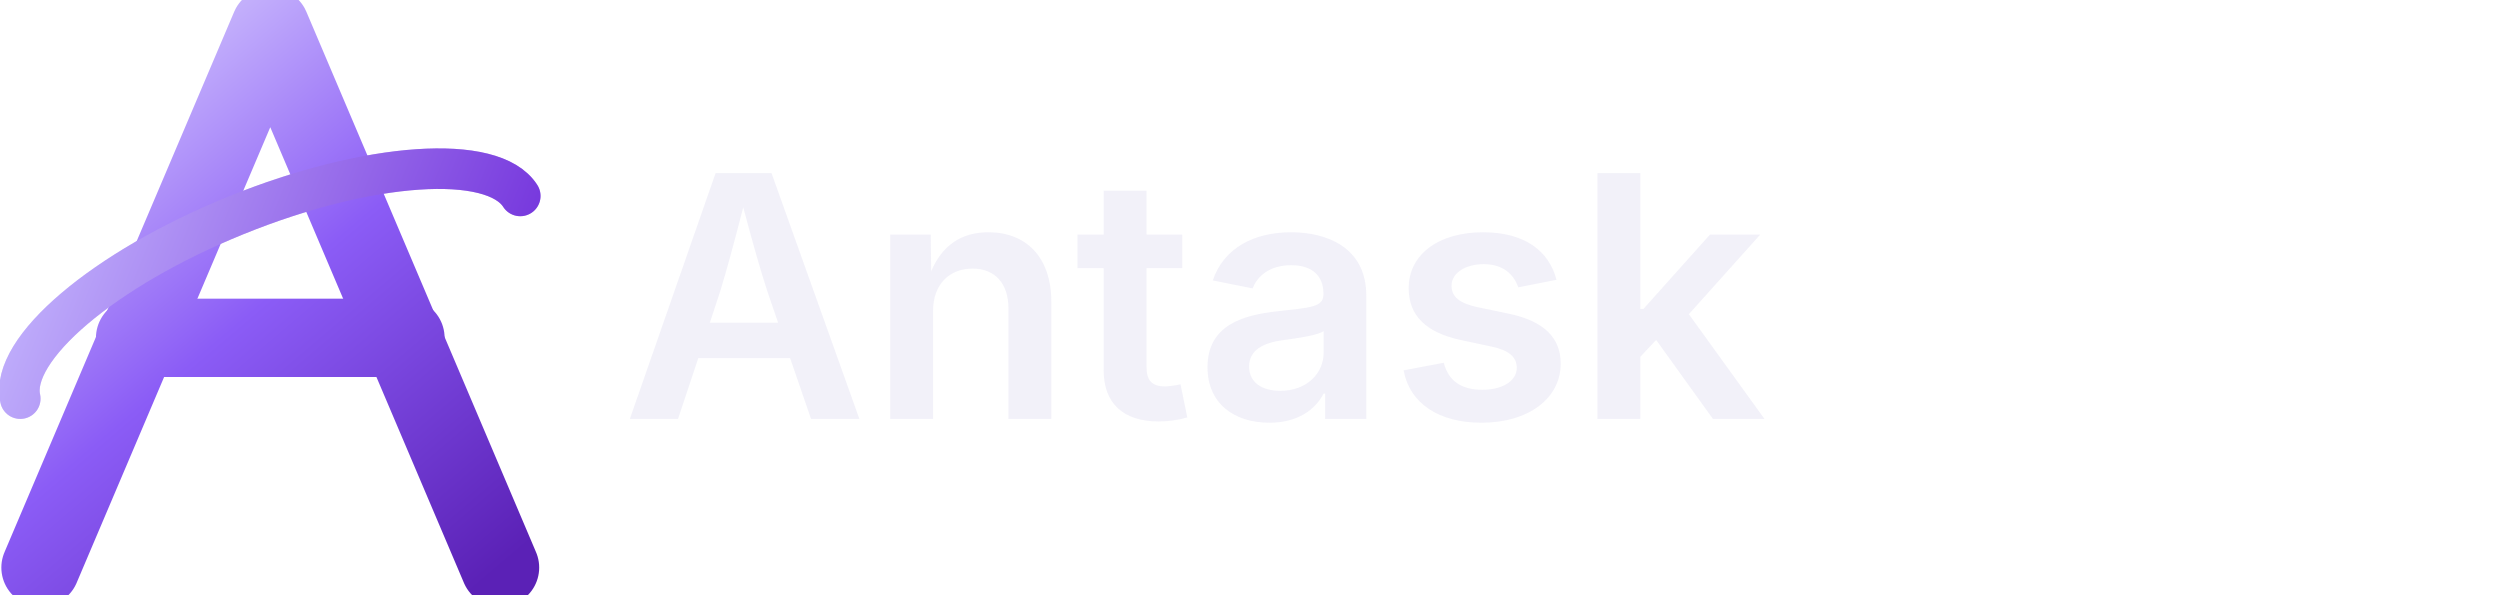
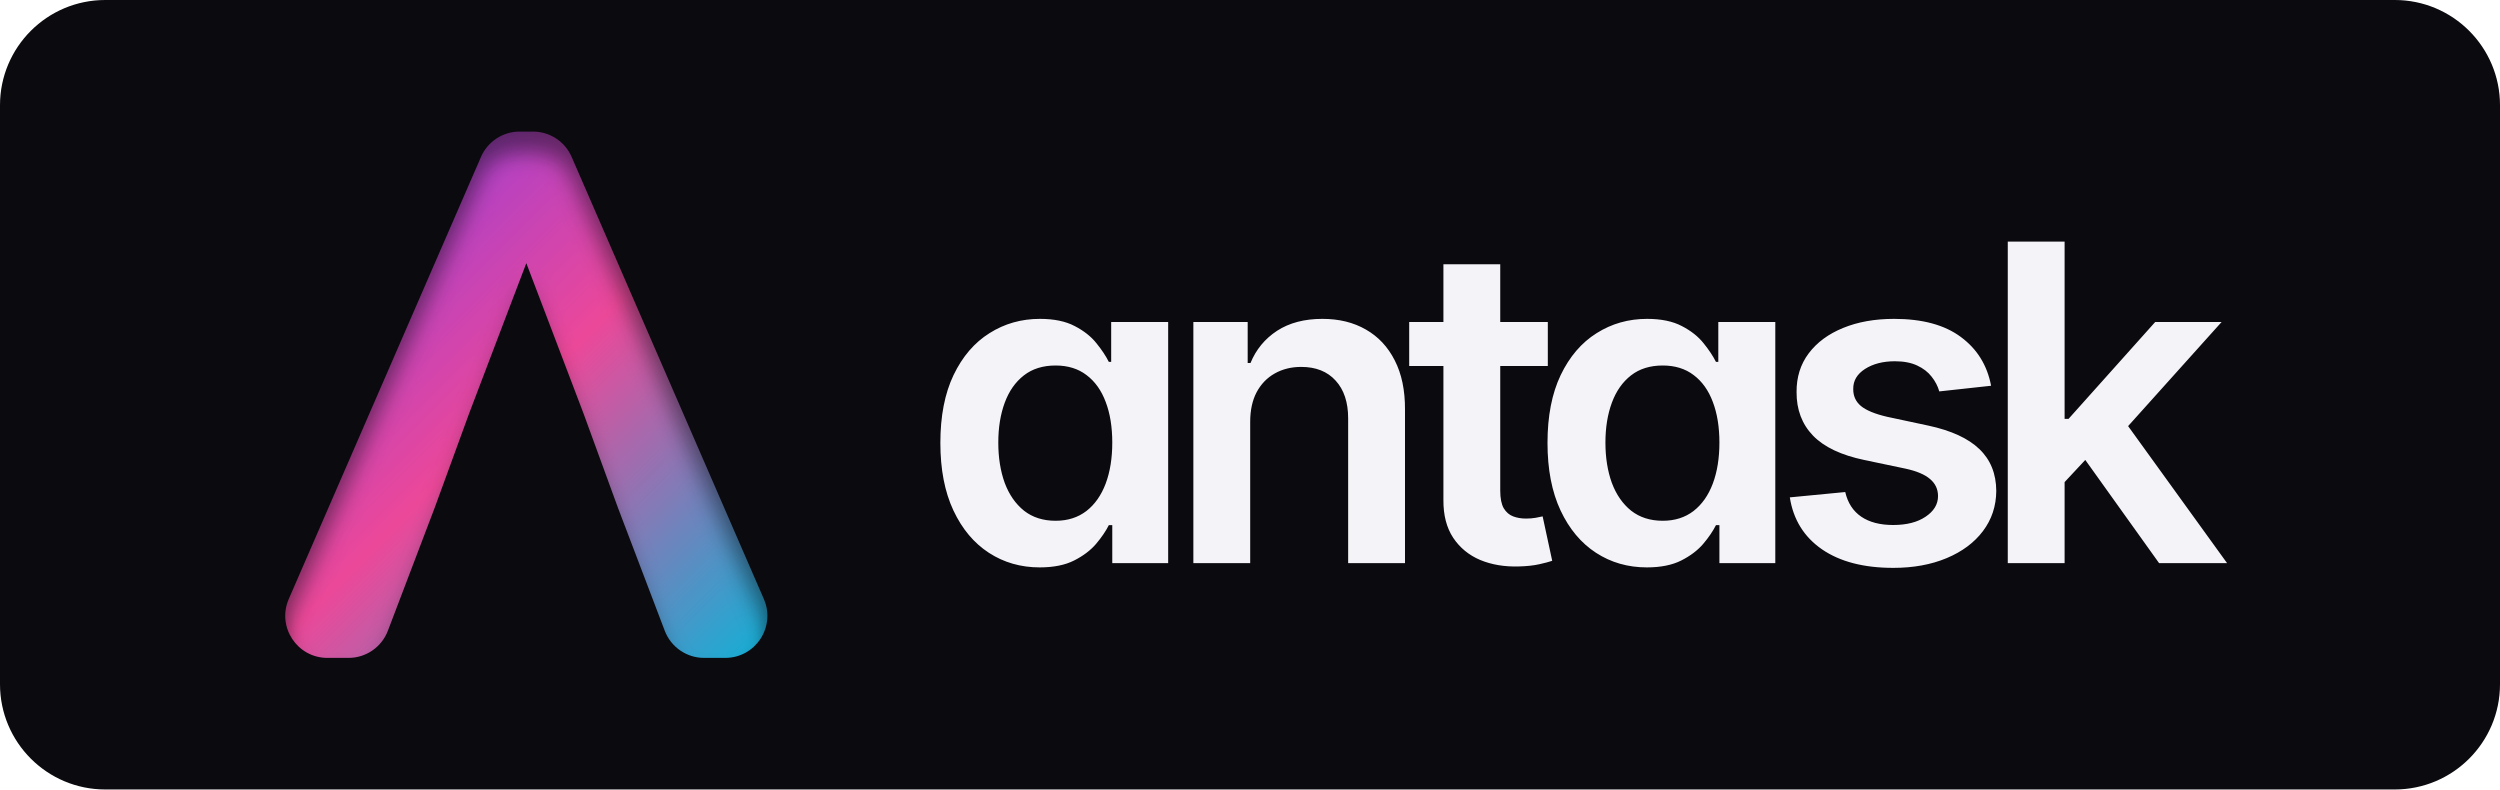
- <svg xmlns="http://www.w3.org/2000/svg" viewBox="0 0 185 44">
+ <svg xmlns="http://www.w3.org/2000/svg" width="475" height="150" viewBox="0 0 475 150" fill="none">
+   <rect width="475" height="150" rx="20" fill="#0A0A0F" />
+   <g filter="url(#filter0_i_1_97)">
+     <path d="M66.223 125H62.202C56.44 125 52.568 119.094 54.865 113.81L91.387 29.81C92.657 26.889 95.538 25 98.723 25H101.277C104.462 25 107.343 26.889 108.613 29.81L145.135 113.81C147.432 119.094 143.56 125 137.798 125H133.777C130.456 125 127.48 122.948 126.3 119.845L117.391 96.429L110.87 78.571L100 50L89.13 78.571L82.609 96.429L73.7 119.845C72.52 122.948 69.544 125 66.223 125Z" fill="url(#paint0_linear_1_97)" />
+   </g>
+   <path d="M197.551 107.805C193.952 107.805 190.73 106.881 187.886 105.031C185.043 103.182 182.795 100.497 181.145 96.977C179.494 93.457 178.669 89.182 178.669 84.151C178.669 79.06 179.504 74.764 181.175 71.264C182.865 67.744 185.142 65.09 188.006 63.3C190.869 61.49 194.061 60.585 197.581 60.585C200.266 60.585 202.473 61.043 204.203 61.957C205.933 62.852 207.305 63.936 208.32 65.209C209.334 66.462 210.119 67.645 210.676 68.758H211.124V61.182H221.952V107H211.332V99.781H210.676C210.119 100.895 209.314 102.078 208.26 103.331C207.206 104.564 205.814 105.618 204.084 106.493C202.354 107.368 200.176 107.805 197.551 107.805ZM200.564 98.946C202.851 98.946 204.8 98.329 206.411 97.097C208.021 95.844 209.244 94.104 210.08 91.876C210.915 89.649 211.332 87.054 211.332 84.091C211.332 81.128 210.915 78.553 210.08 76.365C209.264 74.178 208.051 72.477 206.44 71.264C204.849 70.051 202.891 69.445 200.564 69.445C198.158 69.445 196.149 70.071 194.538 71.324C192.928 72.577 191.714 74.307 190.899 76.514C190.084 78.722 189.676 81.247 189.676 84.091C189.676 86.954 190.084 89.51 190.899 91.757C191.734 93.984 192.957 95.744 194.568 97.037C196.199 98.31 198.197 98.946 200.564 98.946ZM237.537 80.153V107H226.738V61.182H237.059V68.967H237.596C238.65 66.402 240.331 64.364 242.638 62.852C244.964 61.341 247.838 60.585 251.258 60.585C254.42 60.585 257.175 61.261 259.521 62.614C261.888 63.966 263.717 65.925 265.01 68.49C266.322 71.055 266.969 74.168 266.949 77.827V107H256.15V79.497C256.15 76.435 255.355 74.038 253.764 72.308C252.193 70.578 250.015 69.713 247.231 69.713C245.342 69.713 243.662 70.131 242.19 70.966C240.738 71.781 239.595 72.965 238.76 74.516C237.944 76.067 237.537 77.946 237.537 80.153ZM294.085 61.182V69.534H267.746V61.182H294.085ZM274.249 50.205H285.047V93.219C285.047 94.671 285.266 95.784 285.703 96.56C286.16 97.315 286.757 97.832 287.493 98.111C288.229 98.389 289.044 98.528 289.939 98.528C290.615 98.528 291.232 98.479 291.788 98.379C292.365 98.28 292.803 98.19 293.101 98.111L294.92 106.553C294.344 106.751 293.518 106.97 292.445 107.209C291.391 107.447 290.098 107.587 288.567 107.626C285.862 107.706 283.426 107.298 281.259 106.403C279.091 105.489 277.371 104.077 276.098 102.168C274.845 100.259 274.229 97.872 274.249 95.008V50.205ZM312.907 107.805C309.307 107.805 306.086 106.881 303.242 105.031C300.398 103.182 298.151 100.497 296.501 96.977C294.85 93.457 294.025 89.182 294.025 84.151C294.025 79.06 294.86 74.764 296.53 71.264C298.221 67.744 300.498 65.09 303.361 63.3C306.225 61.49 309.417 60.585 312.937 60.585C315.621 60.585 317.829 61.043 319.559 61.957C321.289 62.852 322.661 63.936 323.675 65.209C324.689 66.462 325.475 67.645 326.032 68.758H326.479V61.182H337.307V107H326.688V99.781H326.032C325.475 100.895 324.67 102.078 323.616 103.331C322.562 104.564 321.17 105.618 319.439 106.493C317.709 107.368 315.532 107.805 312.907 107.805ZM315.92 98.946C318.206 98.946 320.155 98.329 321.766 97.097C323.377 95.844 324.6 94.104 325.435 91.876C326.27 89.649 326.688 87.054 326.688 84.091C326.688 81.128 326.27 78.553 325.435 76.365C324.62 74.178 323.407 72.477 321.796 71.264C320.205 70.051 318.246 69.445 315.92 69.445C313.513 69.445 311.505 70.071 309.894 71.324C308.283 72.577 307.07 74.307 306.255 76.514C305.439 78.722 305.032 81.247 305.032 84.091C305.032 86.954 305.439 89.51 306.255 91.757C307.09 93.984 308.313 95.744 309.924 97.037C311.554 98.31 313.553 98.946 315.92 98.946ZM378.307 73.293L368.463 74.367C368.185 73.372 367.698 72.438 367.002 71.562C366.326 70.688 365.411 69.981 364.257 69.445C363.104 68.908 361.692 68.639 360.022 68.639C357.774 68.639 355.885 69.126 354.354 70.101C352.843 71.075 352.097 72.338 352.117 73.889C352.097 75.222 352.584 76.305 353.578 77.141C354.593 77.976 356.263 78.662 358.59 79.199L366.405 80.869C370.74 81.804 373.962 83.285 376.07 85.314C378.198 87.342 379.272 89.997 379.292 93.278C379.272 96.162 378.426 98.707 376.756 100.915C375.105 103.102 372.809 104.812 369.865 106.045C366.922 107.278 363.542 107.895 359.723 107.895C354.115 107.895 349.601 106.722 346.181 104.375C342.76 102.009 340.722 98.717 340.066 94.501L350.595 93.487C351.073 95.555 352.087 97.117 353.638 98.171C355.189 99.224 357.208 99.751 359.694 99.751C362.259 99.751 364.317 99.224 365.868 98.171C367.439 97.117 368.225 95.814 368.225 94.263C368.225 92.95 367.718 91.867 366.703 91.011C365.709 90.156 364.158 89.5 362.05 89.043L354.235 87.402C349.84 86.487 346.588 84.946 344.48 82.778C342.372 80.591 341.328 77.827 341.348 74.486C341.328 71.662 342.094 69.216 343.645 67.148C345.216 65.06 347.394 63.449 350.178 62.315C352.982 61.162 356.213 60.585 359.872 60.585C365.242 60.585 369.468 61.729 372.55 64.016C375.652 66.303 377.571 69.395 378.307 73.293ZM391.319 92.622L391.29 79.587H393.02L409.486 61.182H422.103L401.849 83.733H399.612L391.319 92.622ZM381.476 107V45.909H392.274V107H381.476ZM410.231 107L395.317 86.149L402.595 78.543L423.148 107H410.231Z" fill="#F4F4F8" />
  <defs>
-     <linearGradient id="ad" x1="3" y1="2" x2="37" y2="42" gradientUnits="userSpaceOnUse">
-       <stop offset="0%" stop-color="#ddd6fe" />
-       <stop offset="50%" stop-color="#8b5cf6" />
-       <stop offset="100%" stop-color="#5b21b6" />
-     </linearGradient>
-     <linearGradient id="od" x1="2" y1="15" x2="39" y2="30" gradientUnits="userSpaceOnUse">
-       <stop offset="0%" stop-color="#c4b5fd" />
-       <stop offset="100%" stop-color="#6d28d9" />
+     <filter id="filter0_i_1_97" x="54.193" y="25" width="91.614" height="104" filterUnits="userSpaceOnUse" color-interpolation-filters="sRGB">
+       <feFlood flood-opacity="0" result="BackgroundImageFix" />
+       <feBlend mode="normal" in="SourceGraphic" in2="BackgroundImageFix" result="shape" />
+       <feColorMatrix in="SourceAlpha" type="matrix" values="0 0 0 0 0 0 0 0 0 0 0 0 0 0 0 0 0 0 127 0" result="hardAlpha" />
+       <feOffset dy="4" />
+       <feGaussianBlur stdDeviation="2" />
+       <feComposite in2="hardAlpha" operator="arithmetic" k2="-1" k3="1" />
+       <feColorMatrix type="matrix" values="0 0 0 0 0.039 0 0 0 0 0.039 0 0 0 0 0.059 0 0 0 0.5 0" />
+       <feBlend mode="normal" in2="shape" result="effect1_innerShadow_1_97" />
+     </filter>
+     <linearGradient id="paint0_linear_1_97" x1="50" y1="25" x2="150" y2="125" gradientUnits="userSpaceOnUse">
+       <stop stop-color="#7C3AED" />
+       <stop offset="0.5" stop-color="#EC4899" />
+       <stop offset="1" stop-color="#06B6DA" />
    </linearGradient>
  </defs>
-   <path d="M 38.5,14.5 A 20,7 -22 0,0 1.5,29.5" fill="none" stroke="url(#od)" stroke-width="3" stroke-linecap="round" stroke-opacity="0.38" />
-   <path d="M 3,42 L 20,2 L 37,42" fill="none" stroke="url(#ad)" stroke-width="5.8" stroke-linecap="round" stroke-linejoin="round" />
-   <path d="M 10,25 L 30,25" fill="none" stroke="url(#ad)" stroke-width="5.8" stroke-linecap="round" />
-   <path d="M 1.5,29.5 A 20,7 -22 0,1 38.5,14.5" fill="none" stroke="url(#od)" stroke-width="3" stroke-linecap="round" />
-   <text x="46" y="31" font-family="Inter, system-ui, -apple-system, BlinkMacSystemFont, 'Segoe UI', sans-serif" font-size="25" font-weight="600" fill="rgba(241,240,249,0.92)">Antask</text>
</svg>
